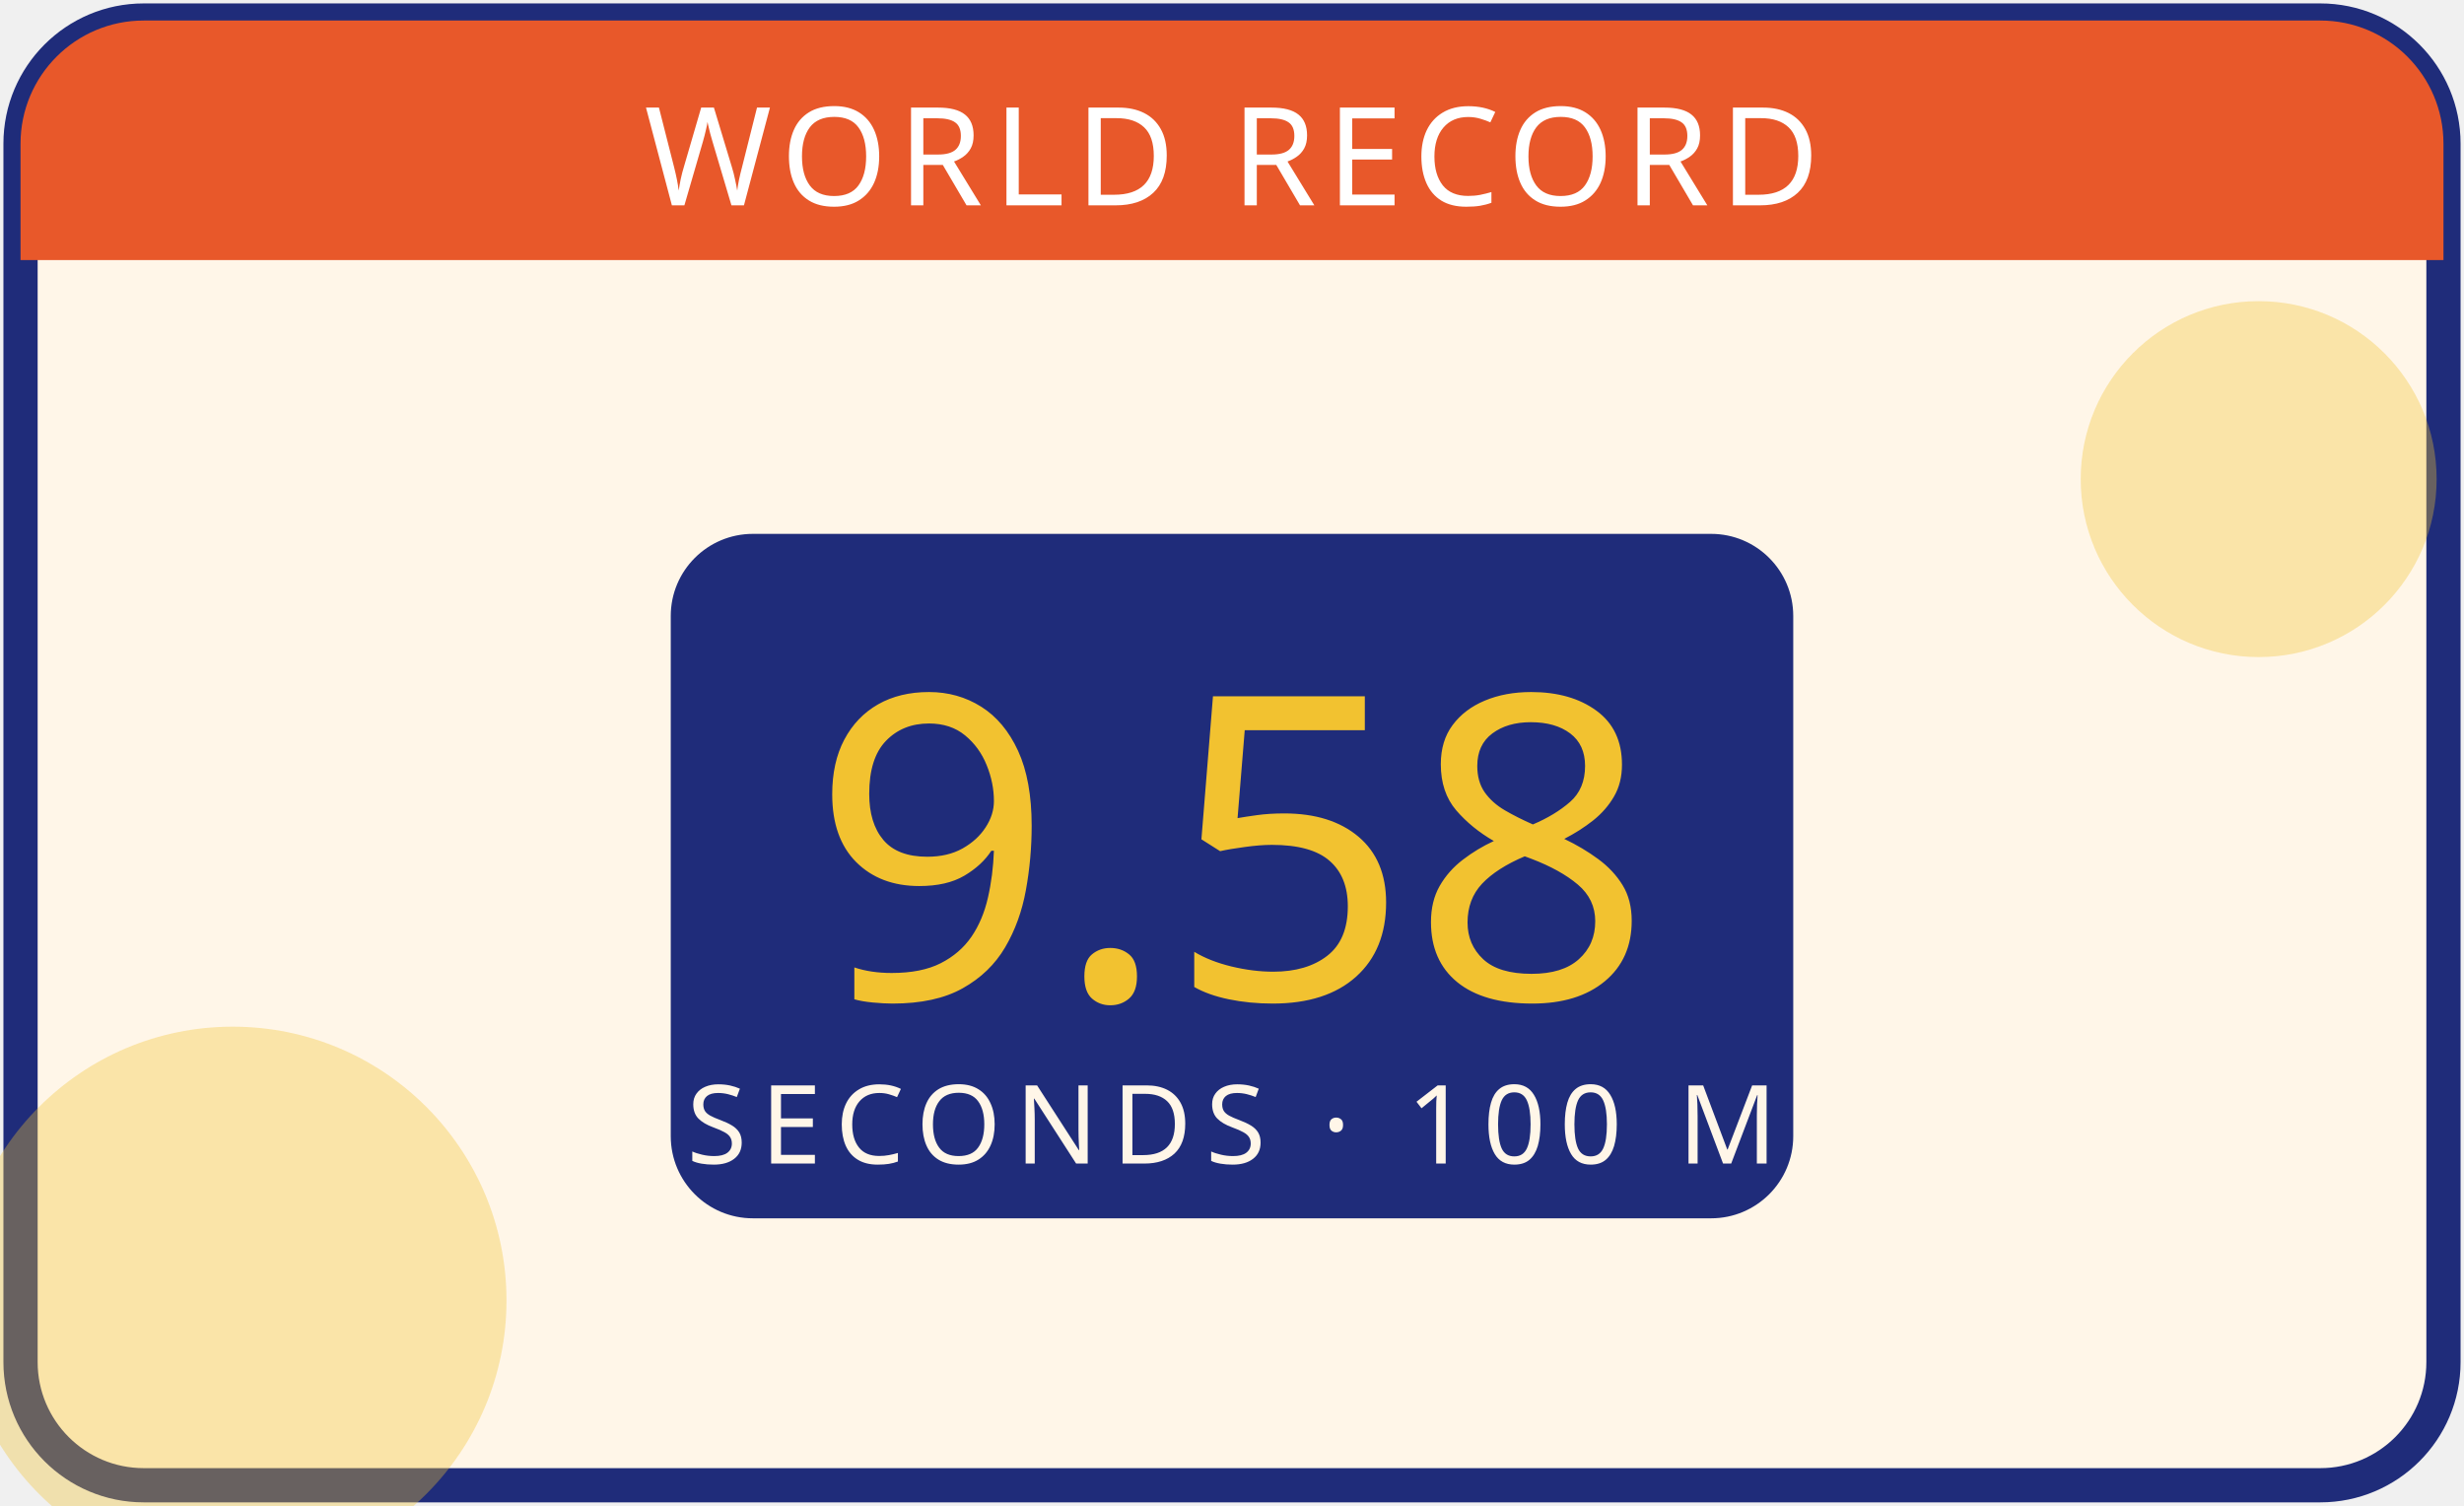
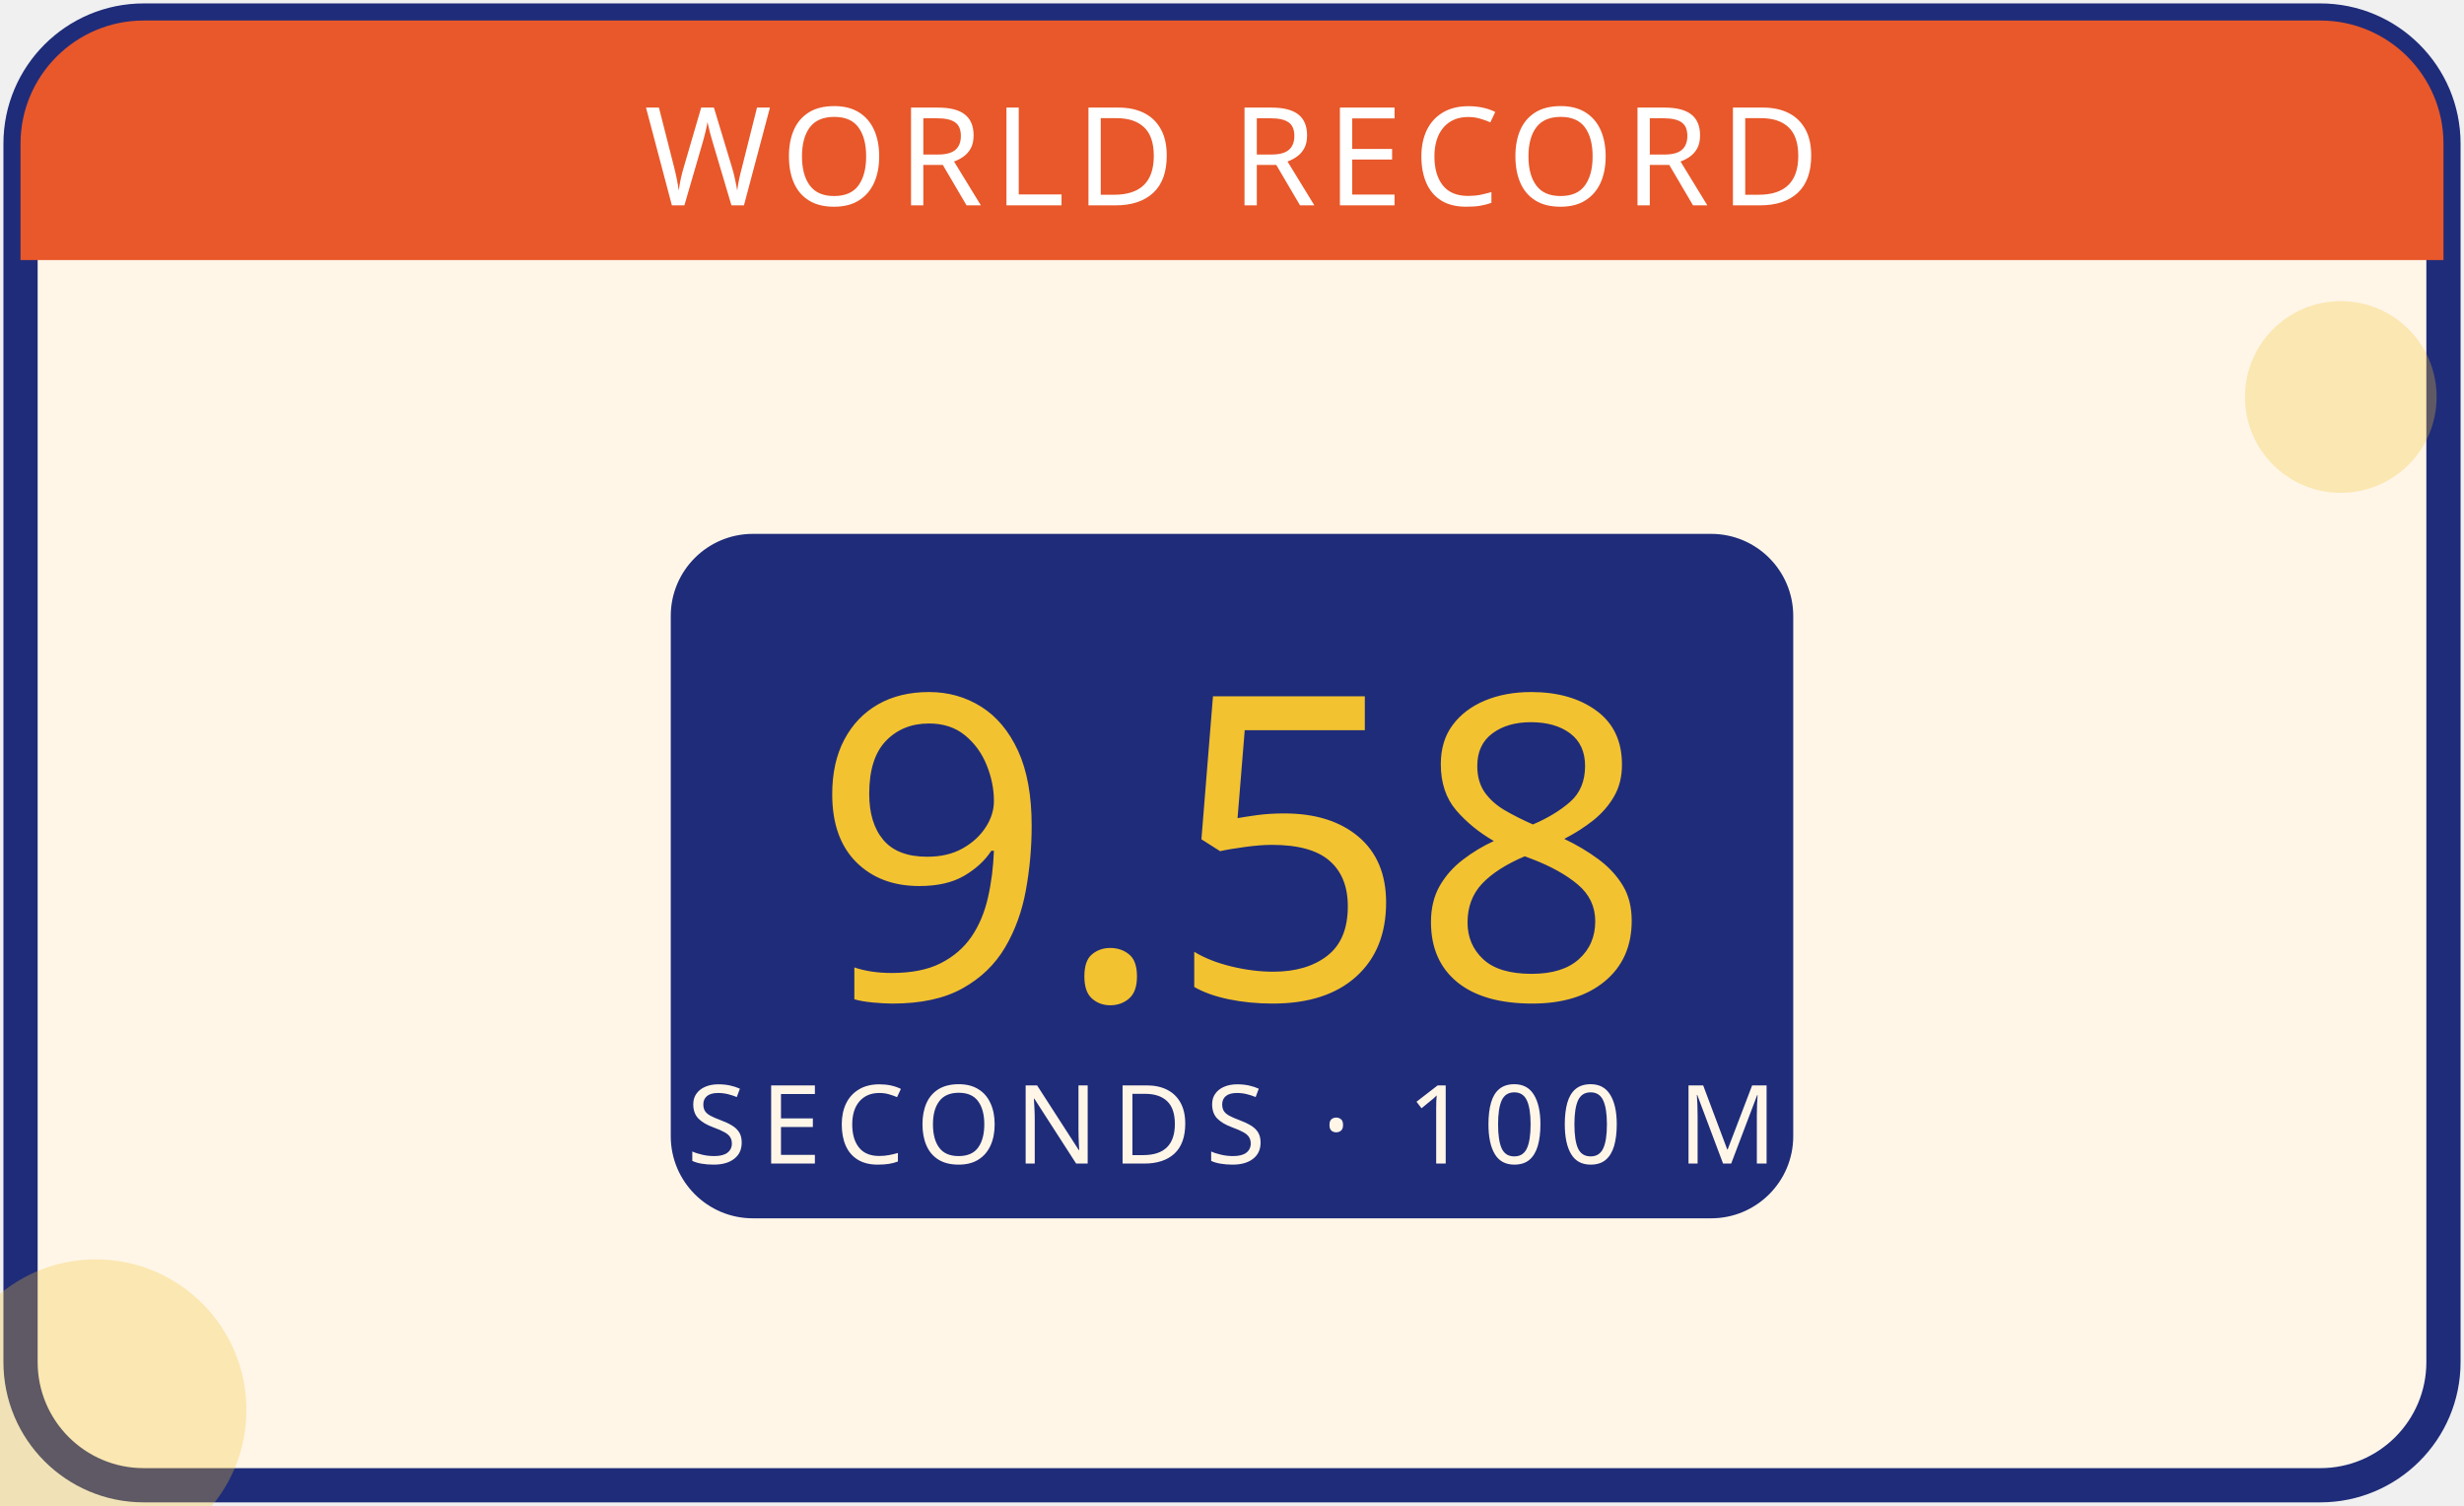
<svg xmlns="http://www.w3.org/2000/svg" viewBox="0 0 360 220" role="img" aria-label="Sports">
  <rect x="3" y="3" width="354" height="214" rx="18" fill="#FFF6E8" stroke="#1F2C7A" stroke-width="5" />
  <path d="M3 21a18 18 0 0 1 18-18h318a18 18 0 0 1 18 18v17H3z" fill="#E8582A" />
  <text x="180" y="30" text-anchor="middle" font-family="Anton,Impact,'Arial Narrow Bold',sans-serif" font-size="20" letter-spacing="1.5" fill="#fff">WORLD RECORD</text>
-   <circle cx="34" cy="190" r="40" fill="#F2C230" opacity=".35" />
-   <circle cx="330" cy="70" r="26" fill="#F2C230" opacity=".35" />
+   <circle cx="14" cy="206" r="22" fill="#F2C230" opacity=".3" />
+   <circle cx="342" cy="58" r="14" fill="#F2C230" opacity=".3" />
  <g transform="translate(180 128)">
    <rect x="-82" y="-50" width="164" height="100" rx="12" fill="#1F2C7A" />
    <text y="18" text-anchor="middle" font-family="Anton,Impact,'Arial Narrow Bold',sans-serif" font-size="62" fill="#F2C230">9.58</text>
    <text y="42" text-anchor="middle" font-family="Anton,Impact,'Arial Narrow Bold',sans-serif" font-size="16" letter-spacing="2" fill="#FFF6E8">SECONDS · 100 M</text>
  </g>
</svg>
